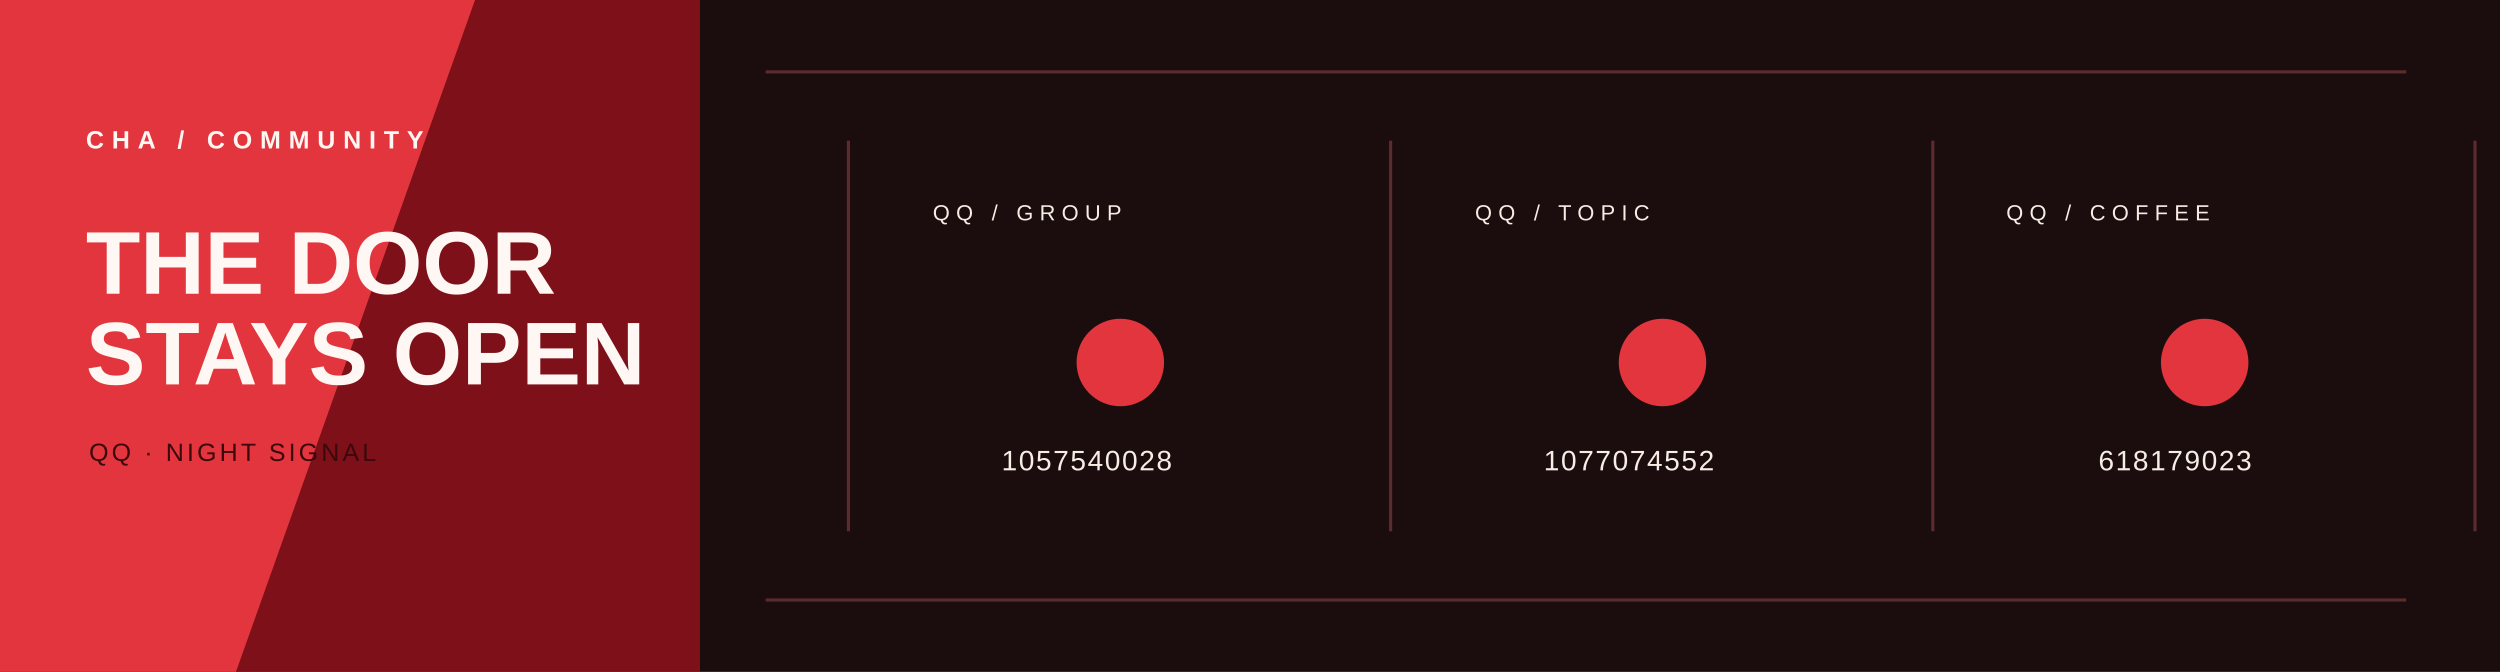
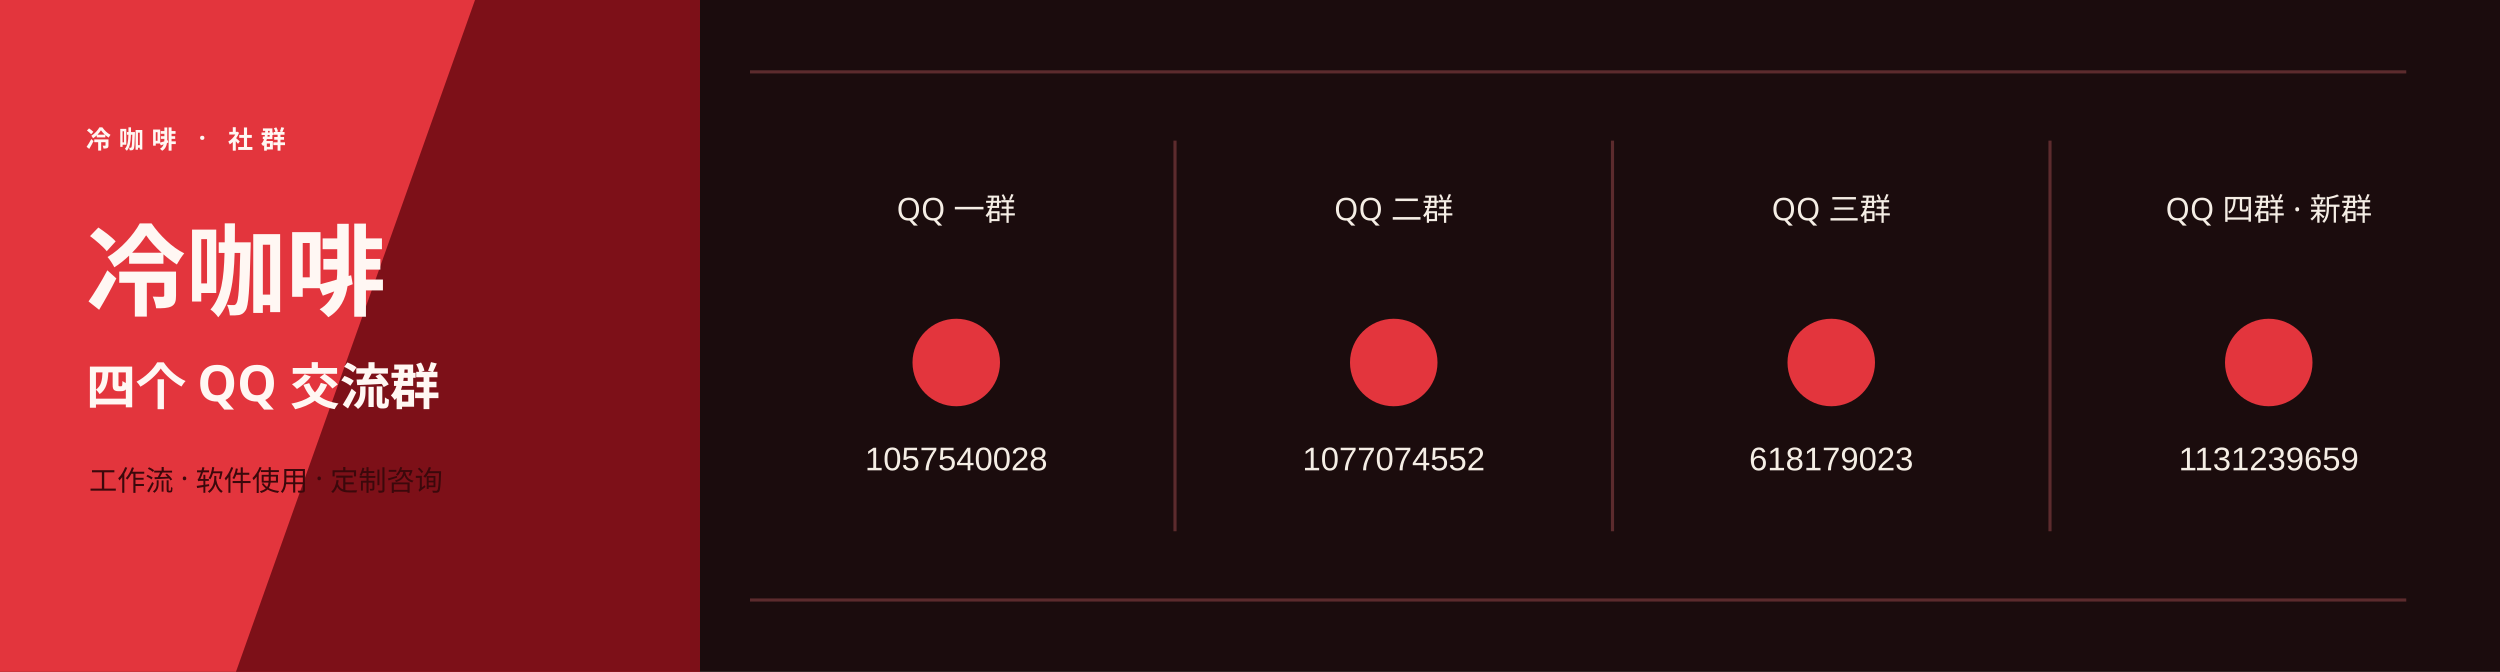
<svg xmlns="http://www.w3.org/2000/svg" viewBox="0 0 1600 430" role="img" aria-labelledby="title desc">
  <rect width="1600" height="430" fill="#0a0909" />
  <path d="M0 0h1600v430H0z" fill="#e3353d" opacity=".08" />
  <path d="M0 0h448v430H0z" fill="#e3353d" />
  <path d="M304 0h144v430H151z" fill="#7d1018" />
  <g fill="none" stroke="#5c2b2d" stroke-width="2">
-     <path d="M490 46h1050M490 384h1050M543 90v250M890 90v250M1237 90v250M1584 90v250" />
+     <path d="M480 46h1060M480 384h1060M752 90v250M1032 90v250M1312 90v250" />
  </g>
-   <g font-family="Arial, Helvetica, sans-serif">
-     <text x="55" y="95" fill="#fff7f3" font-size="16" font-weight="700" letter-spacing="5">CHA / COMMUNITY</text>
-     <text x="55" y="188" fill="#fff7f3" font-size="57" font-weight="700">THE DOOR</text>
-     <text x="55" y="246" fill="#fff7f3" font-size="57" font-weight="700">STAYS OPEN</text>
-     <text x="57" y="295" fill="#3b080b" font-size="16" letter-spacing="2">QQ · NIGHT SIGNAL</text>
+   <g font-family="Microsoft YaHei, sans-serif">
+     <text x="55" y="95" fill="#fff7f3" font-size="16" font-weight="700" letter-spacing="5">冷咖啡 · 社群</text>
+     <text x="55" y="197" fill="#fff7f3" font-size="64" font-weight="700">冷咖啡</text>
+     <text x="55" y="259" fill="#fff7f3" font-size="32" font-weight="700">四个 QQ 交流群</text>
+     <text x="57" y="314" fill="#3b080b" font-size="18">工作流 · 软件使用 · 定制咨询</text>
  </g>
-   <g fill="#f5eee5" font-family="Arial, Helvetica, sans-serif">
-     <text x="597" y="141" font-size="14" letter-spacing="4">QQ / GROUP</text>
-     <text x="944" y="141" font-size="14" letter-spacing="4">QQ / TOPIC</text>
-     <text x="1284" y="141" font-size="14" letter-spacing="4">QQ / COFFEE</text>
+   <g fill="#f5eee5" font-family="Microsoft YaHei, sans-serif" font-size="20" text-anchor="middle">
+     <text x="612" y="141">QQ 一群</text>
+     <text x="892" y="141">QQ 二群</text>
+     <text x="1172" y="141">QQ 三群</text>
+     <text x="1452" y="141">QQ 四群 · 新群</text>
  </g>
  <g fill="#e3353d">
-     <circle cx="717" cy="232" r="28" />
-     <circle cx="1064" cy="232" r="28" />
-     <circle cx="1411" cy="232" r="28" />
+     <circle cx="612" cy="232" r="28" />
+     <circle cx="892" cy="232" r="28" />
+     <circle cx="1172" cy="232" r="28" />
+     <circle cx="1452" cy="232" r="28" />
  </g>
-   <g fill="#f5eee5" font-family="Arial, Helvetica, sans-serif" font-size="18" letter-spacing="1">
-     <text x="641" y="301">1057540028</text>
-     <text x="988" y="301">1077074552</text>
-     <text x="1343" y="301">618179023</text>
+   <g fill="#f5eee5" font-family="Arial, Helvetica, sans-serif" font-size="21" text-anchor="middle">
+     <text x="612" y="301">1057540028</text>
+     <text x="892" y="301">1077074552</text>
+     <text x="1172" y="301">618179023</text>
+     <text x="1452" y="301">1131239659</text>
  </g>
</svg>
